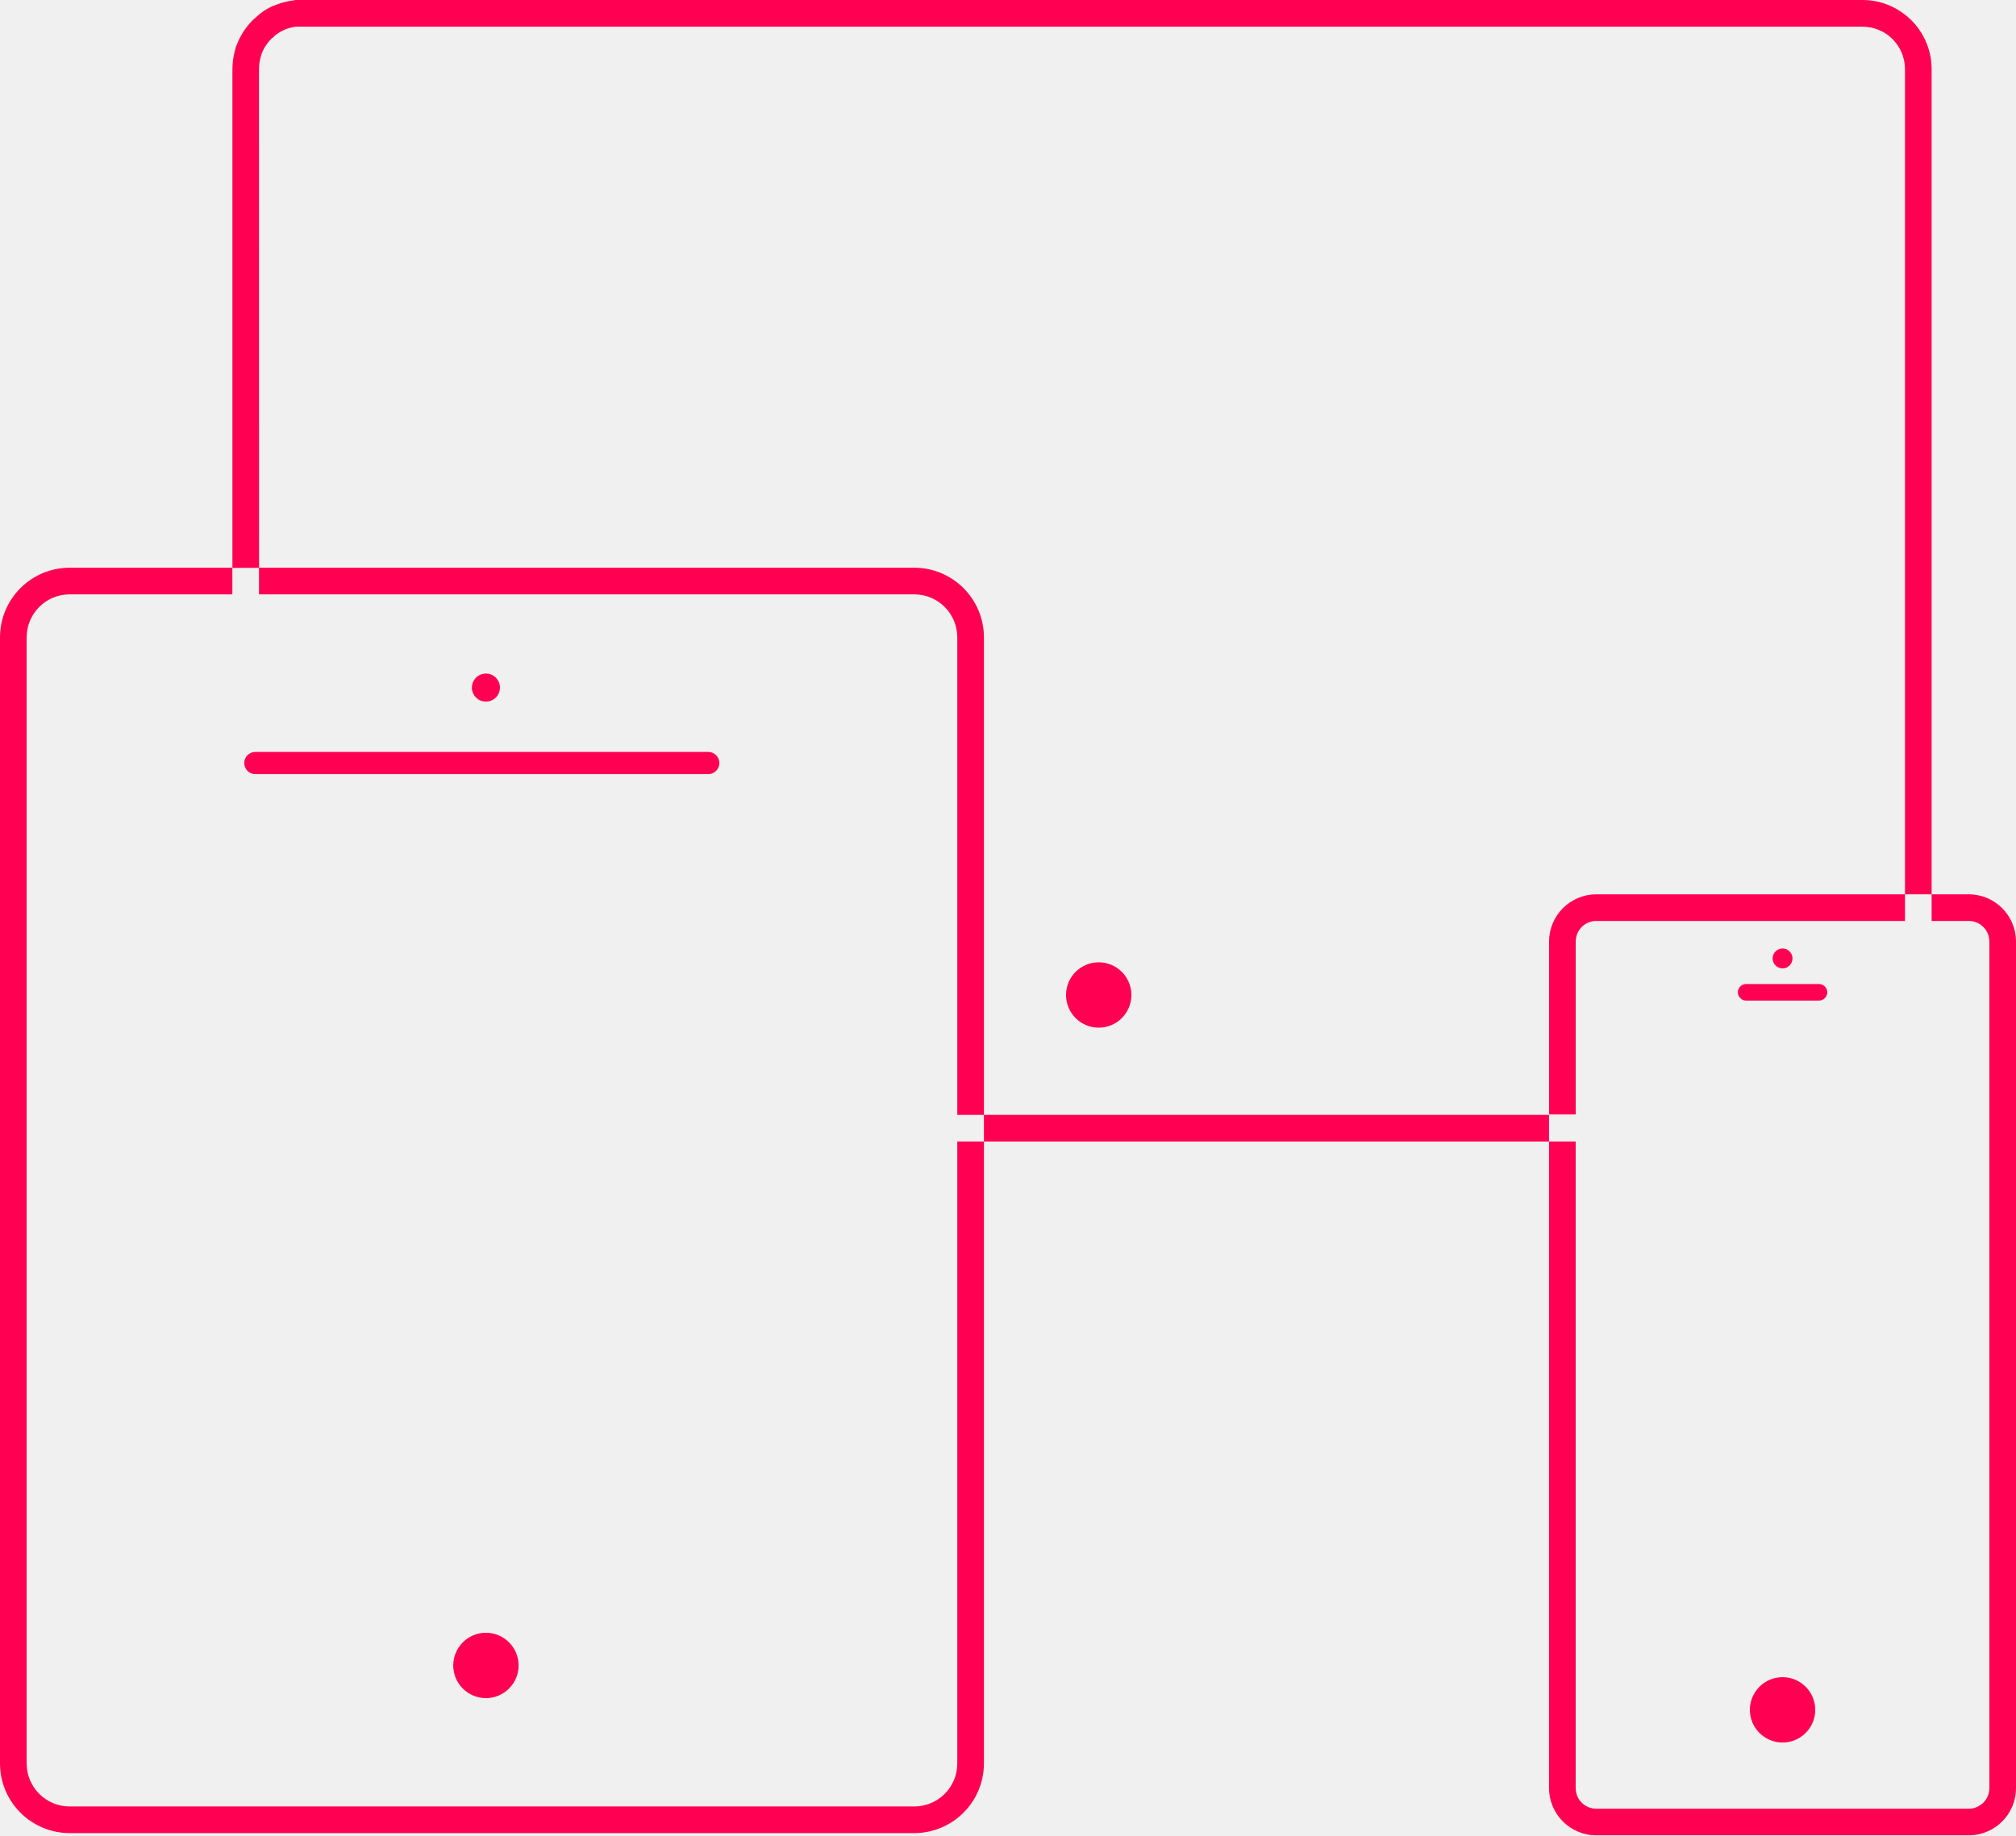
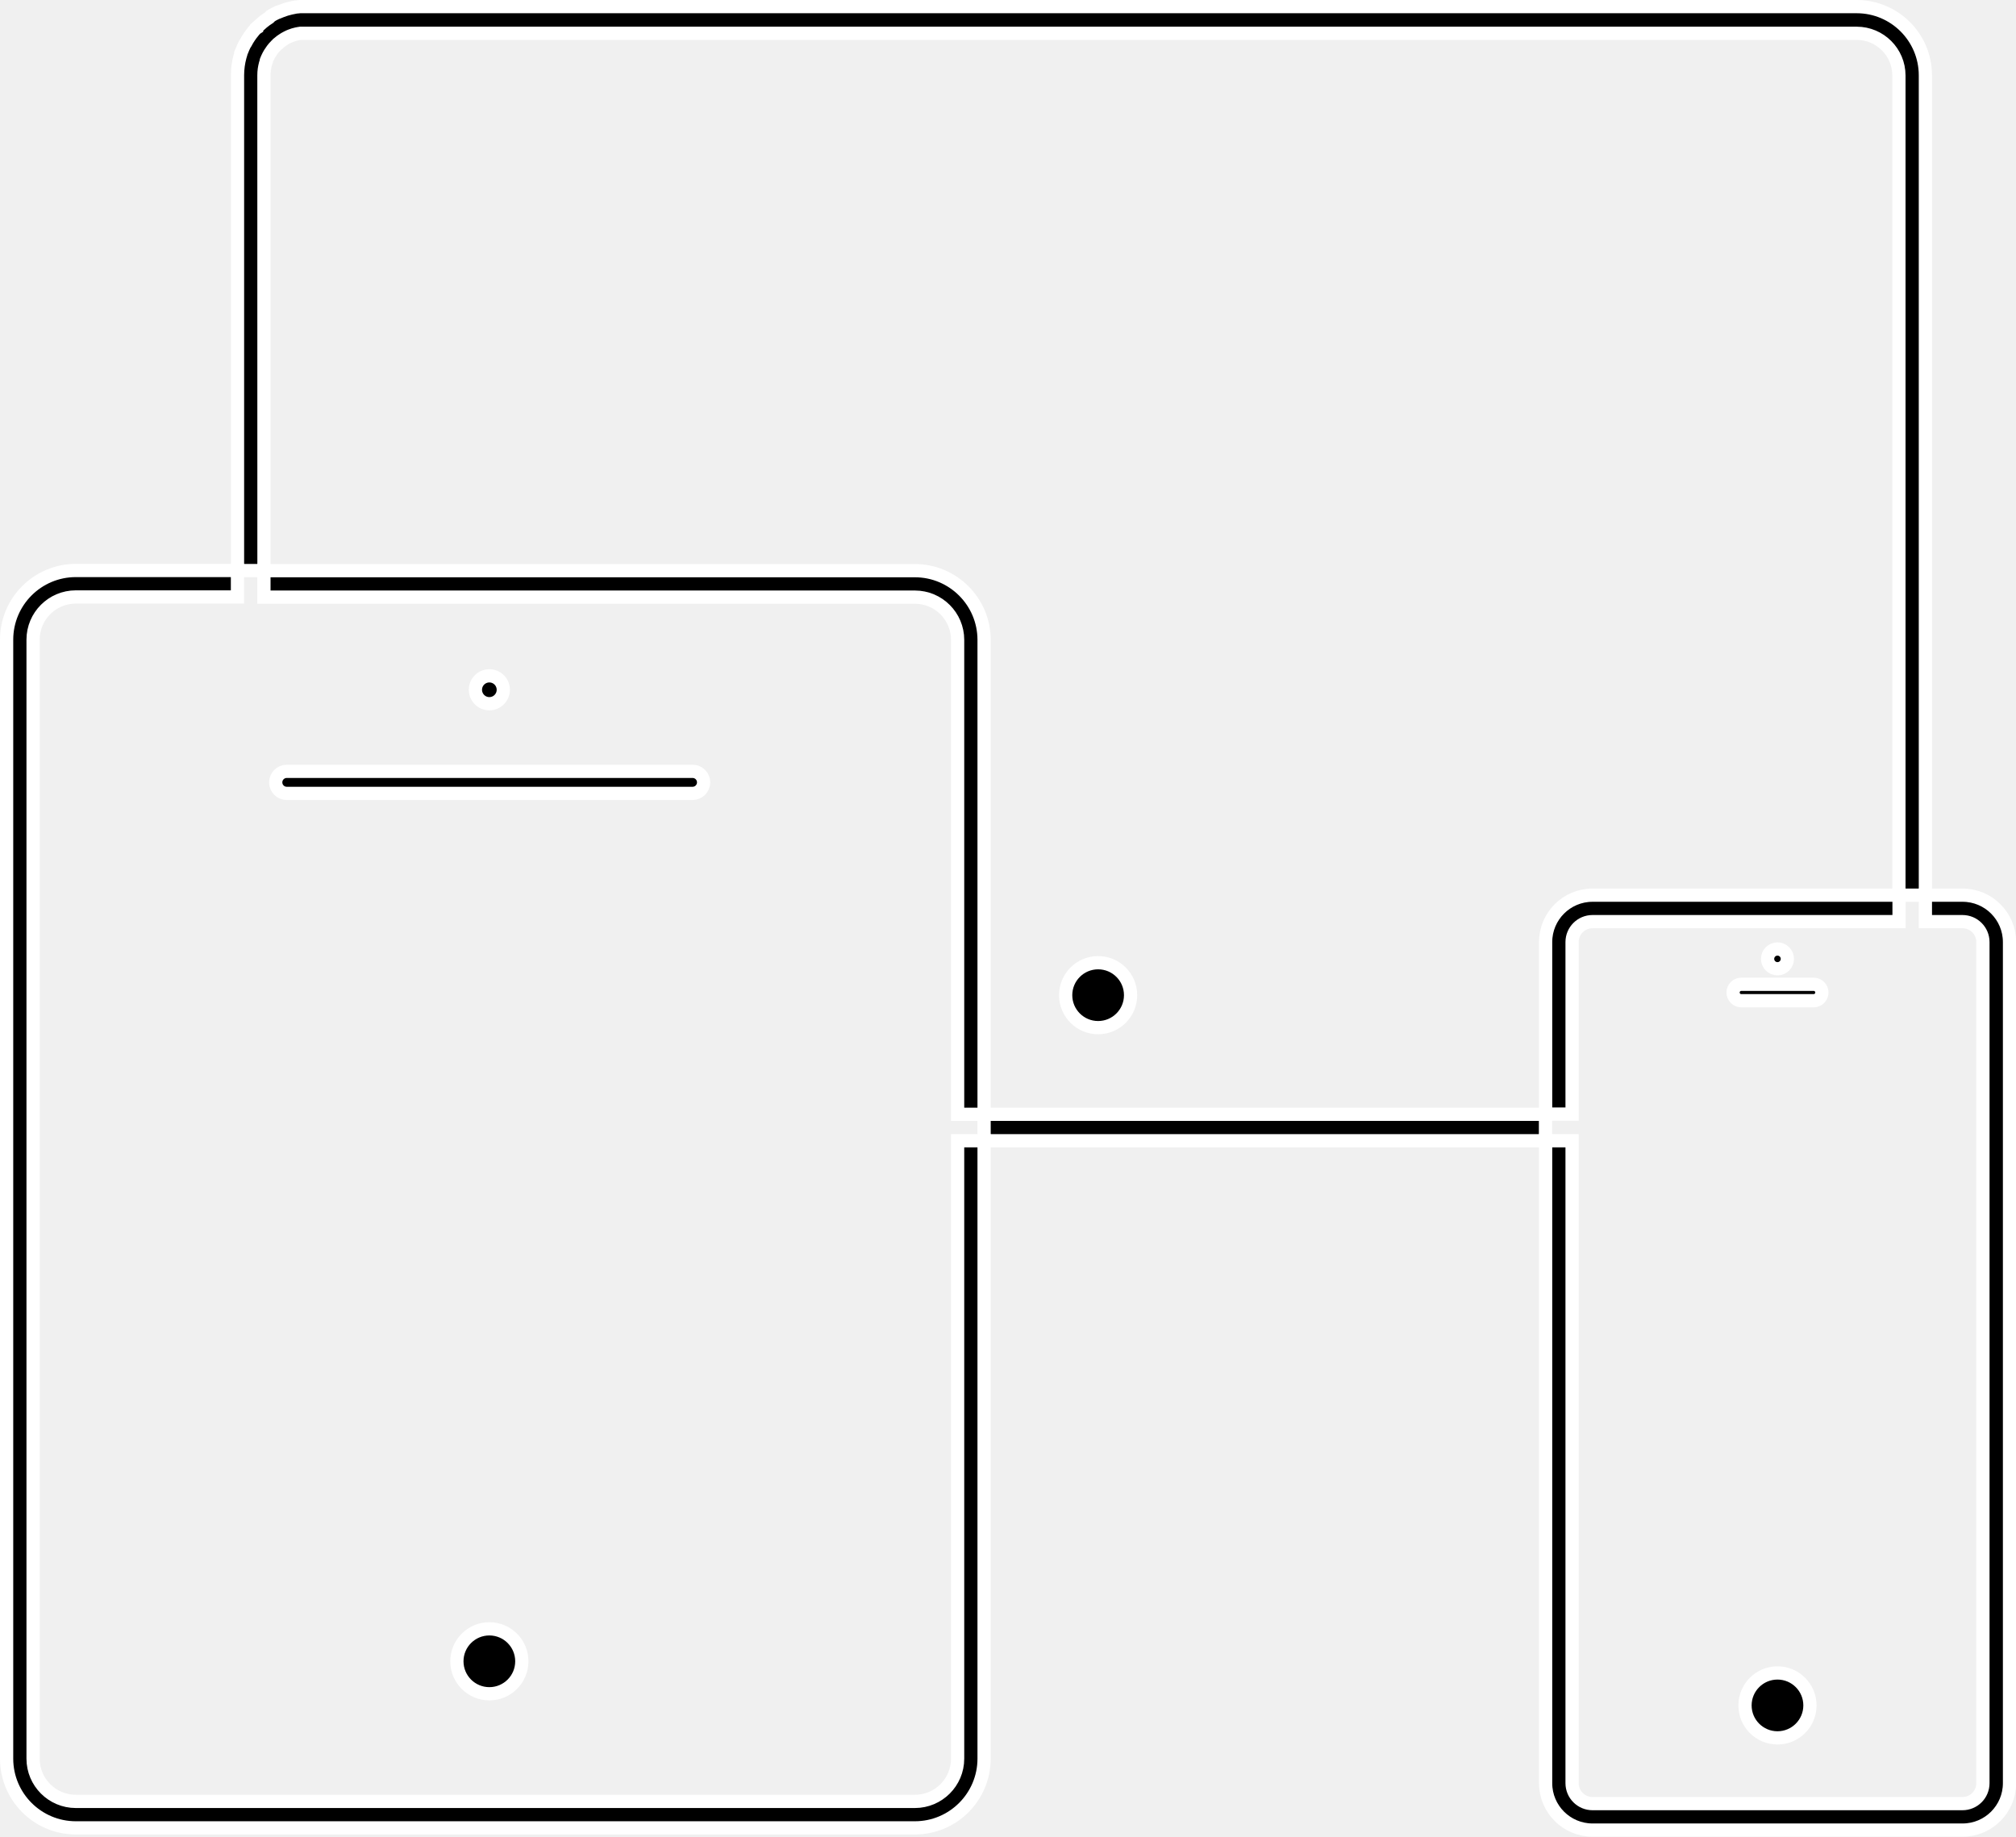
- <svg xmlns="http://www.w3.org/2000/svg" viewBox="0 0 454 413.35">
+ <svg xmlns="http://www.w3.org/2000/svg" viewBox="0 0 457 416.35">
  <defs>
-     <style>.cls-1{fill:#ff0053;}</style>
+     <style>.cls-1{stroke:#fff;stroke-miterlimit:10;stroke-width:3px;}</style>
  </defs>
  <g id="Camada_2" data-name="Camada 2">
    <g id="Camada_1-2" data-name="Camada 1">
-       <rect class="cls-1" x="221.58" y="251.09" width="127.26" height="6" />
-       <path class="cls-1" d="M58.33,15.56a9.67,9.67,0,0,1,.09-1.34A10.33,10.33,0,0,1,58.66,13l.05-.18c.05-.19.11-.38.18-.56l0-.1.18-.44.07-.15c.06-.13.12-.26.19-.39l.08-.16c.08-.16.18-.33.25-.44.18-.28.36-.56.57-.84s.25-.32.35-.44l.08-.09.4-.42.07-.08.65-.54,0-.06a7.61,7.61,0,0,1,.84-.61l.17-.11.25-.16c.13-.08.28-.16.46-.25l.51-.25.36-.15a9,9,0,0,1,1.37-.42l.41-.08.45-.07h.12l.4,0H419.4A9.57,9.57,0,0,1,429,15.56V201.42h6V15.56A15.58,15.58,0,0,0,419.4,0H67.88L67,0H66.6l-.09,0L66,.11c-.32,0-.64.08-.88.13s-.54.1-.73.15a14.54,14.54,0,0,0-2.14.66l-.61.25-.09,0-.73.35c-.3.15-.6.31-.94.52l-.41.26A14,14,0,0,0,58,3.57l-.29.26-.44.39-.59.53,0,.09L56.48,5l-.4.44c-.24.28-.47.57-.68.85s-.55.78-.82,1.22c-.16.26-.32.54-.46.82L54,8.55c-.12.23-.23.46-.33.69l-.07.16c-.1.24-.2.48-.29.71l-.24.54v.17l-.09.3c0,.1-.07.2-.09.3a16.59,16.59,0,0,0-.4,2,15.87,15.87,0,0,0-.15,2.17v112.3h6Z" />
-       <path class="cls-1" d="M215.58,397.17a9.69,9.69,0,0,1-9.68,9.68H15.68A9.69,9.69,0,0,1,6,397.17V143.54a9.69,9.69,0,0,1,9.68-9.68H52.33v-6H15.68A15.7,15.7,0,0,0,0,143.54V397.17a15.7,15.7,0,0,0,15.68,15.68H205.9a15.7,15.7,0,0,0,15.68-15.68V257.09h-6Z" />
-       <path class="cls-1" d="M205.9,127.86H58.33v6H205.9a9.69,9.69,0,0,1,9.68,9.68V251.09h6V143.54A15.7,15.7,0,0,0,205.9,127.86Z" />
-       <path class="cls-1" d="M359.47,207.42H429v-6H359.47A10.64,10.64,0,0,0,348.85,212v39h6V212A4.63,4.63,0,0,1,359.47,207.42Z" />
-       <path class="cls-1" d="M443.37,201.42H435v6h8.41A4.63,4.63,0,0,1,448,212V402.72a4.63,4.63,0,0,1-4.63,4.63h-83.9a4.63,4.63,0,0,1-4.63-4.63V257.09h-6V402.72a10.64,10.64,0,0,0,10.63,10.63h83.9A10.64,10.64,0,0,0,454,402.72V212A10.64,10.64,0,0,0,443.37,201.42Z" />
-       <circle class="cls-1" cx="401.43" cy="385.09" r="7.36" />
-       <path class="cls-1" d="M409.63,221.62h-16.4a1.86,1.86,0,0,0,0,3.73h16.4a1.86,1.86,0,0,0,0-3.73Z" />
-       <circle class="cls-1" cx="401.43" cy="215.86" r="2.24" />
-       <circle class="cls-1" cx="109.43" cy="375.09" r="7.36" />
-       <circle class="cls-1" cx="109.43" cy="154.86" r="3.16" />
-       <circle class="cls-1" cx="247.43" cy="224.09" r="7.36" />
-       <rect class="cls-1" x="55" y="169.35" width="107" height="5" rx="2.5" ry="2.5" />
+       <rect class="cls-1" x="223.08" y="252.59" width="127.26" height="6" />
+       <path class="cls-1" d="M59.83,17.06a9.67,9.67,0,0,1,.09-1.34,10.33,10.33,0,0,1,.24-1.18l.05-.18c.05-.19.11-.38.18-.56l0-.1.18-.44.07-.15c.06-.13.12-.26.19-.39l.08-.16c.08-.16.18-.33.25-.44.18-.28.36-.56.57-.84s.25-.32.35-.44l.08-.09.4-.42.07-.08.65-.54,0-.06a7.61,7.61,0,0,1,.84-.61l.17-.11.25-.16c.13-.08.28-.16.46-.25l.51-.25.36-.15a9,9,0,0,1,1.37-.42l.41-.08.45-.07h.12l.4,0H420.9a9.57,9.57,0,0,1,9.56,9.56V202.92h6V17.06A15.58,15.58,0,0,0,420.9,1.5H69.38l-.86,0H68.1l-.09,0-.5.05c-.32,0-.64.08-.88.13s-.54.1-.73.15a14.54,14.54,0,0,0-2.14.66l-.61.25-.09,0-.73.35c-.3.15-.6.31-.94.52L61,4a14,14,0,0,0-1.51,1.1l-.29.26-.44.39-.59.53,0,.09L58,6.48l-.4.44c-.24.28-.47.57-.68.85s-.55.78-.82,1.22c-.16.26-.32.54-.46.82L55.5,10c-.12.23-.23.46-.33.69l-.07.16c-.1.24-.2.48-.29.71l-.24.54v.17l-.09.3c0,.1-.07.2-.09.3a16.59,16.59,0,0,0-.4,2,15.87,15.87,0,0,0-.15,2.17v112.3h6Z" />
+       <path class="cls-1" d="M217.08,398.67a9.69,9.69,0,0,1-9.68,9.68H17.18a9.69,9.69,0,0,1-9.68-9.68V145a9.69,9.69,0,0,1,9.68-9.68H53.83v-6H17.18A15.7,15.7,0,0,0,1.5,145V398.67a15.7,15.7,0,0,0,15.68,15.68H207.4a15.7,15.7,0,0,0,15.68-15.68V258.59h-6Z" />
+       <path class="cls-1" d="M207.4,129.36H59.83v6H207.4a9.69,9.69,0,0,1,9.68,9.68V252.59h6V145A15.7,15.7,0,0,0,207.4,129.36Z" />
+       <path class="cls-1" d="M361,208.92h69.49v-6H361a10.64,10.64,0,0,0-10.63,10.63v39h6v-39A4.63,4.63,0,0,1,361,208.92Z" />
+       <path class="cls-1" d="M444.87,202.92h-8.41v6h8.41a4.63,4.63,0,0,1,4.63,4.63V404.22a4.63,4.63,0,0,1-4.63,4.63H361a4.63,4.63,0,0,1-4.63-4.63V258.59h-6V404.22A10.64,10.64,0,0,0,361,414.85h83.9a10.64,10.64,0,0,0,10.63-10.63V213.54A10.64,10.64,0,0,0,444.87,202.92Z" />
+       <circle class="cls-1" cx="402.93" cy="386.59" r="7.36" />
+       <path class="cls-1" d="M411.13,223.12h-16.4a1.86,1.86,0,0,0,0,3.73h16.4a1.86,1.86,0,0,0,0-3.73Z" />
+       <circle class="cls-1" cx="402.93" cy="217.36" r="2.24" />
+       <circle class="cls-1" cx="110.93" cy="376.59" r="7.36" />
+       <circle class="cls-1" cx="110.93" cy="156.36" r="3.16" />
+       <circle class="cls-1" cx="248.93" cy="225.59" r="7.36" />
+       <rect class="cls-1" x="62.5" y="174.85" width="97" height="5" rx="2.5" ry="2.5" />
    </g>
  </g>
</svg>
